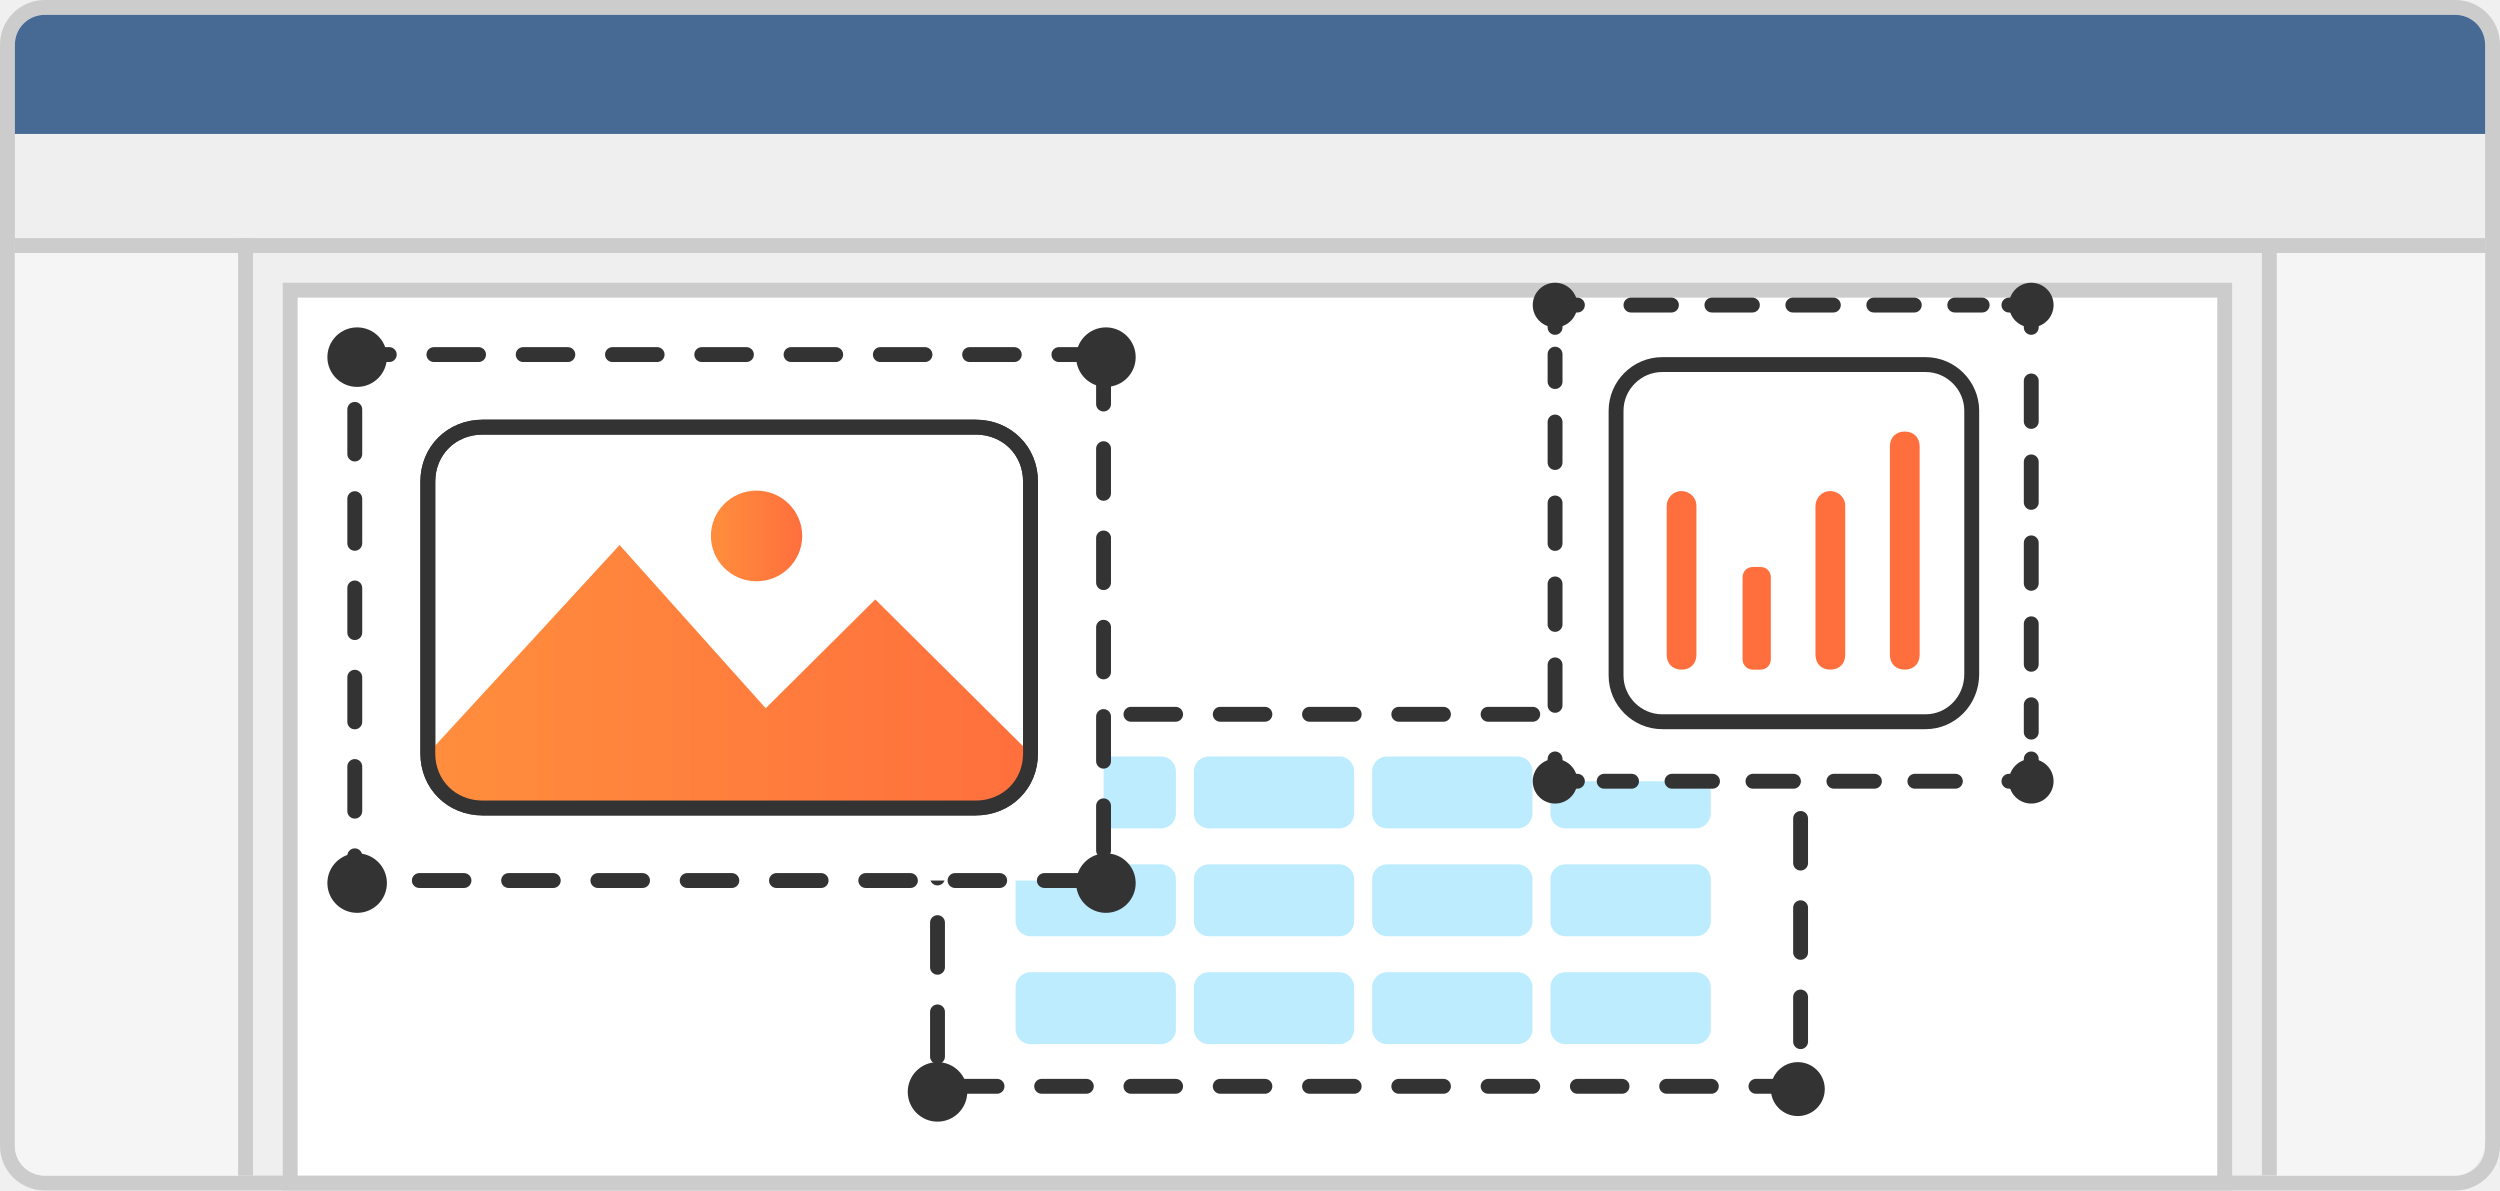
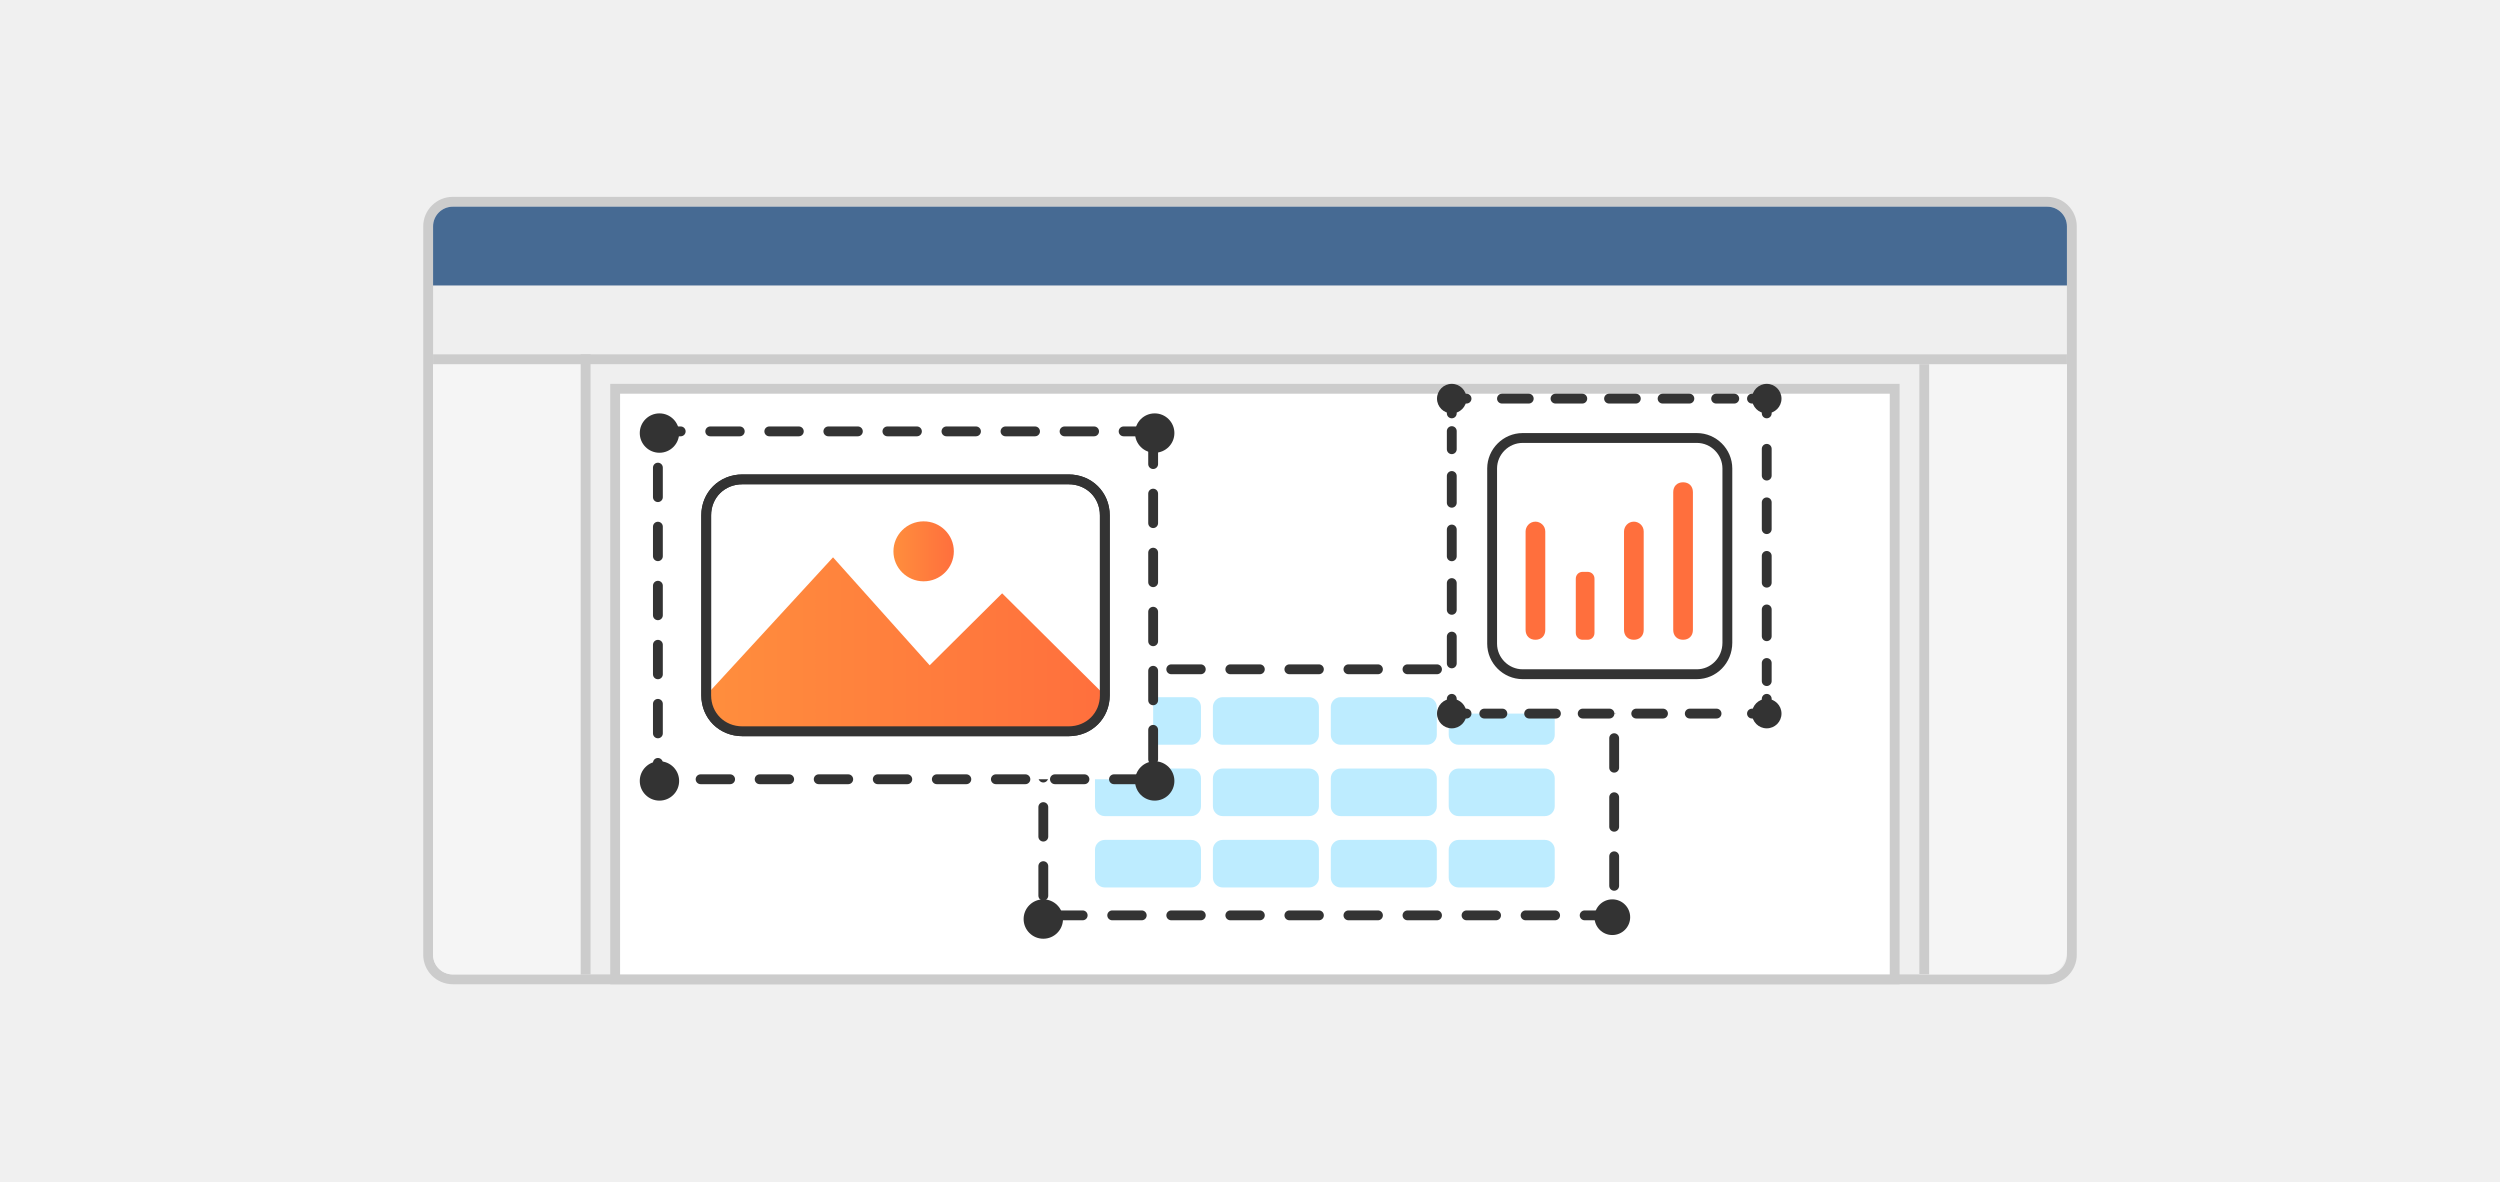
- <svg xmlns="http://www.w3.org/2000/svg" width="168" height="80" viewBox="0 0 168 80" fill="none">
-   <path d="M0.5 3C0.5 1.619 1.619 0.5 3 0.5H165C166.381 0.5 167.5 1.619 167.5 3V77C167.5 78.381 166.381 79.5 165 79.5H3C1.619 79.5 0.5 78.381 0.5 77V3Z" fill="#EFEFEF" stroke="#CCCCCC" />
-   <path d="M20 19.5H19.5V20V79V79.5H20H149H149.5V79V20V19.5H149H20Z" fill="white" stroke="#CCCCCC" />
-   <path d="M1 17H16V79H3C1.895 79 1 78.105 1 77V17Z" fill="#F5F5F5" />
-   <path d="M167 17H152V79H165.015C166.111 79 167 77.873 167 76.483V17Z" fill="#F5F5F5" />
-   <path d="M1 3C1 1.895 1.895 1 3 1H165C166.105 1 167 1.895 167 3V9H1V3Z" fill="#466A93" />
-   <path fill-rule="evenodd" clip-rule="evenodd" d="M167 17H1V16H167V17Z" fill="#CCCCCC" />
-   <path fill-rule="evenodd" clip-rule="evenodd" d="M17 16L17 79H16L16 16H17Z" fill="#CCCCCC" />
-   <path fill-rule="evenodd" clip-rule="evenodd" d="M153 17V79H152V17H153Z" fill="#CCCCCC" />
-   <path d="M121 48H63V73H121V48Z" fill="white" stroke="#333333" stroke-miterlimit="10" stroke-linecap="round" stroke-linejoin="round" stroke-dasharray="3 3" />
-   <path d="M63 50C64.105 50 65 49.105 65 48C65 46.895 64.105 46 63 46C61.895 46 61 46.895 61 48C61 49.105 61.895 50 63 50Z" fill="#333333" />
-   <path d="M120.812 49.625C121.814 49.625 122.625 48.813 122.625 47.812C122.625 46.812 121.814 46 120.812 46C119.811 46 119 46.812 119 47.812C119 48.813 119.811 49.625 120.812 49.625Z" fill="#333333" />
-   <path d="M63 75.375C64.105 75.375 65 74.48 65 73.375C65 72.27 64.105 71.375 63 71.375C61.895 71.375 61 72.27 61 73.375C61 74.48 61.895 75.375 63 75.375Z" fill="#333333" />
-   <path d="M120.812 75C121.814 75 122.625 74.189 122.625 73.188C122.625 72.186 121.814 71.375 120.812 71.375C119.811 71.375 119 72.186 119 73.188C119 74.189 119.811 75 120.812 75Z" fill="#333333" />
-   <path d="M112.354 68.354H71.392C69.337 68.354 67.767 66.662 67.767 64.729V56.392C67.767 54.337 69.458 52.767 71.392 52.767H112.354C114.408 52.767 115.979 54.458 115.979 56.392V64.729C115.979 66.662 114.287 68.354 112.354 68.354Z" fill="white" />
-   <path d="M78.021 50.833H69.25C68.698 50.833 68.25 51.281 68.25 51.833V54.667C68.25 55.219 68.698 55.667 69.25 55.667H78.021C78.574 55.667 79.021 55.219 79.021 54.667V51.833C79.021 51.281 78.574 50.833 78.021 50.833Z" fill="#BDECFF" />
-   <path d="M78.021 58.083H69.25C68.698 58.083 68.25 58.531 68.25 59.083V61.917C68.25 62.469 68.698 62.917 69.25 62.917H78.021C78.574 62.917 79.021 62.469 79.021 61.917V59.083C79.021 58.531 78.574 58.083 78.021 58.083Z" fill="#BDECFF" />
-   <path d="M78.021 65.333H69.25C68.698 65.333 68.25 65.781 68.25 66.333V69.167C68.25 69.719 68.698 70.167 69.25 70.167H78.021C78.574 70.167 79.021 69.719 79.021 69.167V66.333C79.021 65.781 78.574 65.333 78.021 65.333Z" fill="#BDECFF" />
-   <path d="M90.001 50.833H81.23C80.677 50.833 80.23 51.281 80.23 51.833V54.667C80.23 55.219 80.677 55.667 81.23 55.667H90.001C90.553 55.667 91.001 55.219 91.001 54.667V51.833C91.001 51.281 90.553 50.833 90.001 50.833Z" fill="#BDECFF" />
-   <path d="M90.001 58.083H81.23C80.677 58.083 80.23 58.531 80.23 59.083V61.917C80.23 62.469 80.677 62.917 81.23 62.917H90.001C90.553 62.917 91.001 62.469 91.001 61.917V59.083C91.001 58.531 90.553 58.083 90.001 58.083Z" fill="#BDECFF" />
-   <path d="M90.001 65.333H81.23C80.677 65.333 80.23 65.781 80.23 66.333V69.167C80.23 69.719 80.677 70.167 81.23 70.167H90.001C90.553 70.167 91.001 69.719 91.001 69.167V66.333C91.001 65.781 90.553 65.333 90.001 65.333Z" fill="#BDECFF" />
-   <path d="M101.981 50.833H93.21C92.657 50.833 92.21 51.281 92.21 51.833V54.667C92.21 55.219 92.657 55.667 93.21 55.667H101.981C102.533 55.667 102.981 55.219 102.981 54.667V51.833C102.981 51.281 102.533 50.833 101.981 50.833Z" fill="#BDECFF" />
-   <path d="M101.981 58.083H93.21C92.657 58.083 92.21 58.531 92.21 59.083V61.917C92.21 62.469 92.657 62.917 93.21 62.917H101.981C102.533 62.917 102.981 62.469 102.981 61.917V59.083C102.981 58.531 102.533 58.083 101.981 58.083Z" fill="#BDECFF" />
-   <path d="M101.981 65.333H93.21C92.657 65.333 92.21 65.781 92.21 66.333V69.167C92.21 69.719 92.657 70.167 93.21 70.167H101.981C102.533 70.167 102.981 69.719 102.981 69.167V66.333C102.981 65.781 102.533 65.333 101.981 65.333Z" fill="#BDECFF" />
-   <path d="M113.961 50.833H105.189C104.637 50.833 104.189 51.281 104.189 51.833V54.667C104.189 55.219 104.637 55.667 105.189 55.667H113.961C114.513 55.667 114.961 55.219 114.961 54.667V51.833C114.961 51.281 114.513 50.833 113.961 50.833Z" fill="#BDECFF" />
-   <path d="M113.961 58.083H105.189C104.637 58.083 104.189 58.531 104.189 59.083V61.917C104.189 62.469 104.637 62.917 105.189 62.917H113.961C114.513 62.917 114.961 62.469 114.961 61.917V59.083C114.961 58.531 114.513 58.083 113.961 58.083Z" fill="#BDECFF" />
-   <path d="M113.961 65.333H105.189C104.637 65.333 104.189 65.781 104.189 66.333V69.167C104.189 69.719 104.637 70.167 105.189 70.167H113.961C114.513 70.167 114.961 69.719 114.961 69.167V66.333C114.961 65.781 114.513 65.333 113.961 65.333Z" fill="#BDECFF" />
-   <path d="M74.159 23.828H23.841V59.172H74.159V23.828Z" fill="white" stroke="#333333" stroke-miterlimit="10" stroke-linecap="round" stroke-linejoin="round" stroke-dasharray="3 3" />
-   <path d="M65.568 28.703H32.432C30.346 28.703 28.75 30.288 28.75 32.359V50.641C28.75 52.712 30.346 54.297 32.432 54.297H65.568C67.654 54.297 69.25 52.712 69.25 50.641V32.359C69.25 30.288 67.654 28.703 65.568 28.703Z" fill="white" stroke="#333333" stroke-miterlimit="10" stroke-linecap="round" stroke-linejoin="round" />
-   <path d="M24 26C25.105 26 26 25.105 26 24C26 22.895 25.105 22 24 22C22.895 22 22 22.895 22 24C22 25.105 22.895 26 24 26Z" fill="#333333" />
-   <path d="M74.318 26C75.423 26 76.318 25.105 76.318 24C76.318 22.895 75.423 22 74.318 22C73.213 22 72.318 22.895 72.318 24C72.318 25.105 73.213 26 74.318 26Z" fill="#333333" />
-   <path d="M24 61.344C25.105 61.344 26 60.448 26 59.344C26 58.239 25.105 57.344 24 57.344C22.895 57.344 22 58.239 22 59.344C22 60.448 22.895 61.344 24 61.344Z" fill="#333333" />
-   <path d="M74.318 61.344C75.423 61.344 76.318 60.448 76.318 59.344C76.318 58.239 75.423 57.344 74.318 57.344C73.213 57.344 72.318 58.239 72.318 59.344C72.318 60.448 73.213 61.344 74.318 61.344Z" fill="#333333" />
-   <path d="M51.455 47.594L41.636 36.625L28.75 50.641C28.75 52.712 30.346 54.297 32.432 54.297H65.568C67.654 54.297 69.25 52.712 69.25 50.641L58.818 40.281L51.455 47.594Z" fill="url(#paint0_linear)" />
-   <path d="M50.841 39.062C52.535 39.062 53.909 37.698 53.909 36.016C53.909 34.333 52.535 32.969 50.841 32.969C49.146 32.969 47.773 34.333 47.773 36.016C47.773 37.698 49.146 39.062 50.841 39.062Z" fill="url(#paint1_linear)" />
-   <path d="M65.568 28.703H32.432C30.346 28.703 28.75 30.288 28.75 32.359V50.641C28.75 52.712 30.346 54.297 32.432 54.297H65.568C67.654 54.297 69.25 52.712 69.25 50.641V32.359C69.25 30.288 67.654 28.703 65.568 28.703Z" stroke="#333333" stroke-miterlimit="10" stroke-linecap="round" stroke-linejoin="round" />
-   <path d="M136.5 20.5H104.5V52.5H136.5V20.5Z" fill="white" />
-   <path d="M136.5 51V52.5H135" stroke="#333333" stroke-linecap="round" stroke-linejoin="round" />
-   <path d="M131.4 52.5H107.8" stroke="#333333" stroke-linecap="round" stroke-linejoin="round" stroke-dasharray="2.72 2.72" />
-   <path d="M106 52.5H104.5V51" stroke="#333333" stroke-linecap="round" stroke-linejoin="round" />
-   <path d="M104.5 47.4V23.8" stroke="#333333" stroke-linecap="round" stroke-linejoin="round" stroke-dasharray="2.72 2.72" />
-   <path d="M104.5 22V20.5H106" stroke="#333333" stroke-linecap="round" stroke-linejoin="round" />
-   <path d="M109.6 20.5H133.2" stroke="#333333" stroke-linecap="round" stroke-linejoin="round" stroke-dasharray="2.72 2.72" />
-   <path d="M135 20.5H136.5V22" stroke="#333333" stroke-linecap="round" stroke-linejoin="round" />
-   <path d="M136.5 25.6V49.2" stroke="#333333" stroke-linecap="round" stroke-linejoin="round" stroke-dasharray="2.72 2.72" />
-   <path d="M129.4 48.5H111.7C110 48.5 108.6 47.1 108.6 45.4V27.6C108.6 25.9 110 24.5 111.7 24.5H129.4C131.1 24.5 132.5 25.9 132.5 27.6V45.3C132.5 47.1 131.1 48.5 129.4 48.5Z" fill="white" stroke="#333333" stroke-miterlimit="10" stroke-linecap="round" stroke-linejoin="round" />
-   <path d="M104.5 22C105.328 22 106 21.328 106 20.5C106 19.672 105.328 19 104.5 19C103.672 19 103 19.672 103 20.5C103 21.328 103.672 22 104.5 22Z" fill="#333333" />
-   <path d="M136.5 22C137.328 22 138 21.328 138 20.5C138 19.672 137.328 19 136.5 19C135.672 19 135 19.672 135 20.5C135 21.328 135.672 22 136.5 22Z" fill="#333333" />
-   <path d="M104.5 54C105.328 54 106 53.328 106 52.5C106 51.672 105.328 51 104.5 51C103.672 51 103 51.672 103 52.5C103 53.328 103.672 54 104.5 54Z" fill="#333333" />
-   <path d="M136.5 54C137.328 54 138 53.328 138 52.5C138 51.672 137.328 51 136.5 51C135.672 51 135 51.672 135 52.5C135 53.328 135.672 54 136.5 54Z" fill="#333333" />
-   <path d="M113 45C112.4 45 112 44.6 112 44V34C112 33.5 112.4 33 113 33C113.5 33 114 33.4 114 34V44C114 44.6 113.6 45 113 45Z" fill="#FF6F3D" />
-   <path d="M118.3 45H117.8C117.4 45 117.1 44.7 117.1 44.3V38.8C117.1 38.4 117.4 38.1 117.8 38.1H118.3C118.7 38.1 119 38.4 119 38.8V44.3C119 44.7 118.7 45 118.3 45Z" fill="#FF6F3D" />
-   <path d="M123 45C122.4 45 122 44.6 122 44V34C122 33.5 122.4 33 123 33C123.5 33 124 33.4 124 34V44C124 44.6 123.6 45 123 45Z" fill="#FF6F3D" />
-   <path d="M128 45C127.4 45 127 44.6 127 44V30C127 29.4 127.4 29 128 29C128.6 29 129 29.4 129 30V44C129 44.6 128.6 45 128 45Z" fill="#FF6F3D" />
+ <svg xmlns="http://www.w3.org/2000/svg" width="254" height="120" viewBox="0 0 254 120" fill="none">
+   <path d="M46 20.5H208C209.381 20.5 210.5 21.619 210.5 23V97C210.5 98.381 209.381 99.5 208 99.5H46C44.619 99.5 43.5 98.381 43.5 97V23C43.5 21.619 44.619 20.5 46 20.5Z" fill="#EFEFEF" stroke="#CCCCCC" />
+   <path d="M63 39.5H62.5V40V99V99.5H63H192H192.5V99V40V39.5H192H63Z" fill="white" stroke="#CCCCCC" />
+   <path d="M44 37H59V99H46C44.895 99 44 98.105 44 97V37Z" fill="#F5F5F5" />
+   <path d="M210 37H195V99H208.015C209.111 99 210 97.873 210 96.483V37Z" fill="#F5F5F5" />
+   <path d="M44 23C44 21.895 44.895 21 46 21H208C209.105 21 210 21.895 210 23V29H44V23Z" fill="#466A93" />
+   <path fill-rule="evenodd" clip-rule="evenodd" d="M210 37H44V36H210V37Z" fill="#CCCCCC" />
+   <path fill-rule="evenodd" clip-rule="evenodd" d="M60 36L60 99H59L59 36H60Z" fill="#CCCCCC" />
+   <path fill-rule="evenodd" clip-rule="evenodd" d="M196 37V99H195V37H196Z" fill="#CCCCCC" />
+   <path d="M164 68H106V93H164V68Z" fill="white" stroke="#333333" stroke-miterlimit="10" stroke-linecap="round" stroke-linejoin="round" stroke-dasharray="3 3" />
+   <path d="M106 70C107.105 70 108 69.105 108 68C108 66.895 107.105 66 106 66C104.895 66 104 66.895 104 68C104 69.105 104.895 70 106 70Z" fill="#333333" />
+   <path d="M163.812 69.625C164.814 69.625 165.625 68.814 165.625 67.812C165.625 66.811 164.814 66 163.812 66C162.811 66 162 66.811 162 67.812C162 68.814 162.811 69.625 163.812 69.625Z" fill="#333333" />
+   <path d="M106 95.375C107.105 95.375 108 94.48 108 93.375C108 92.27 107.105 91.375 106 91.375C104.895 91.375 104 92.27 104 93.375C104 94.48 104.895 95.375 106 95.375Z" fill="#333333" />
+   <path d="M163.812 95C164.814 95 165.625 94.189 165.625 93.188C165.625 92.186 164.814 91.375 163.812 91.375C162.811 91.375 162 92.186 162 93.188C162 94.189 162.811 95 163.812 95Z" fill="#333333" />
+   <path d="M155.355 88.354H114.393C112.338 88.354 110.768 86.662 110.768 84.729V76.392C110.768 74.338 112.459 72.767 114.393 72.767H155.355C157.409 72.767 158.98 74.458 158.98 76.392V84.729C158.98 86.662 157.288 88.354 155.355 88.354Z" fill="white" />
+   <path d="M121.021 70.833H112.25C111.698 70.833 111.25 71.281 111.25 71.833V74.667C111.25 75.219 111.698 75.667 112.25 75.667H121.021C121.574 75.667 122.021 75.219 122.021 74.667V71.833C122.021 71.281 121.574 70.833 121.021 70.833Z" fill="#BDECFF" />
+   <path d="M121.021 78.083H112.25C111.698 78.083 111.25 78.531 111.25 79.083V81.917C111.25 82.469 111.698 82.917 112.25 82.917H121.021C121.574 82.917 122.021 82.469 122.021 81.917V79.083C122.021 78.531 121.574 78.083 121.021 78.083Z" fill="#BDECFF" />
+   <path d="M121.021 85.333H112.25C111.698 85.333 111.25 85.781 111.25 86.333V89.167C111.25 89.719 111.698 90.167 112.25 90.167H121.021C121.574 90.167 122.021 89.719 122.021 89.167V86.333C122.021 85.781 121.574 85.333 121.021 85.333Z" fill="#BDECFF" />
+   <path d="M133.002 70.833H124.23C123.678 70.833 123.23 71.281 123.23 71.833V74.667C123.23 75.219 123.678 75.667 124.23 75.667H133.002C133.554 75.667 134.002 75.219 134.002 74.667V71.833C134.002 71.281 133.554 70.833 133.002 70.833Z" fill="#BDECFF" />
+   <path d="M133.002 78.083H124.23C123.678 78.083 123.23 78.531 123.23 79.083V81.917C123.23 82.469 123.678 82.917 124.23 82.917H133.002C133.554 82.917 134.002 82.469 134.002 81.917V79.083C134.002 78.531 133.554 78.083 133.002 78.083Z" fill="#BDECFF" />
+   <path d="M133.002 85.333H124.23C123.678 85.333 123.23 85.781 123.23 86.333V89.167C123.23 89.719 123.678 90.167 124.23 90.167H133.002C133.554 90.167 134.002 89.719 134.002 89.167V86.333C134.002 85.781 133.554 85.333 133.002 85.333Z" fill="#BDECFF" />
+   <path d="M144.98 70.833H136.209C135.657 70.833 135.209 71.281 135.209 71.833V74.667C135.209 75.219 135.657 75.667 136.209 75.667H144.98C145.533 75.667 145.98 75.219 145.98 74.667V71.833C145.98 71.281 145.533 70.833 144.98 70.833Z" fill="#BDECFF" />
+   <path d="M144.98 78.083H136.209C135.657 78.083 135.209 78.531 135.209 79.083V81.917C135.209 82.469 135.657 82.917 136.209 82.917H144.98C145.533 82.917 145.98 82.469 145.98 81.917V79.083C145.98 78.531 145.533 78.083 144.98 78.083Z" fill="#BDECFF" />
+   <path d="M144.98 85.333H136.209C135.657 85.333 135.209 85.781 135.209 86.333V89.167C135.209 89.719 135.657 90.167 136.209 90.167H144.98C145.533 90.167 145.98 89.719 145.98 89.167V86.333C145.98 85.781 145.533 85.333 144.98 85.333Z" fill="#BDECFF" />
+   <path d="M156.961 70.833H148.189C147.637 70.833 147.189 71.281 147.189 71.833V74.667C147.189 75.219 147.637 75.667 148.189 75.667H156.961C157.513 75.667 157.961 75.219 157.961 74.667V71.833C157.961 71.281 157.513 70.833 156.961 70.833Z" fill="#BDECFF" />
+   <path d="M156.961 78.083H148.189C147.637 78.083 147.189 78.531 147.189 79.083V81.917C147.189 82.469 147.637 82.917 148.189 82.917H156.961C157.513 82.917 157.961 82.469 157.961 81.917V79.083C157.961 78.531 157.513 78.083 156.961 78.083Z" fill="#BDECFF" />
+   <path d="M156.961 85.333H148.189C147.637 85.333 147.189 85.781 147.189 86.333V89.167C147.189 89.719 147.637 90.167 148.189 90.167H156.961C157.513 90.167 157.961 89.719 157.961 89.167V86.333C157.961 85.781 157.513 85.333 156.961 85.333Z" fill="#BDECFF" />
+   <path d="M117.16 43.828H66.842V79.172H117.16V43.828Z" fill="white" stroke="#333333" stroke-miterlimit="10" stroke-linecap="round" stroke-linejoin="round" stroke-dasharray="3 3" />
+   <path d="M108.568 48.703H75.432C73.346 48.703 71.75 50.288 71.75 52.359V70.641C71.75 72.713 73.346 74.297 75.432 74.297H108.568C110.655 74.297 112.25 72.713 112.25 70.641V52.359C112.25 50.288 110.655 48.703 108.568 48.703Z" fill="white" stroke="#333333" stroke-miterlimit="10" stroke-linecap="round" stroke-linejoin="round" />
+   <path d="M67 46C68.105 46 69 45.105 69 44C69 42.895 68.105 42 67 42C65.895 42 65 42.895 65 44C65 45.105 65.895 46 67 46Z" fill="#333333" />
+   <path d="M117.318 46C118.423 46 119.318 45.105 119.318 44C119.318 42.895 118.423 42 117.318 42C116.214 42 115.318 42.895 115.318 44C115.318 45.105 116.214 46 117.318 46Z" fill="#333333" />
+   <path d="M67 81.344C68.105 81.344 69 80.448 69 79.344C69 78.239 68.105 77.344 67 77.344C65.895 77.344 65 78.239 65 79.344C65 80.448 65.895 81.344 67 81.344Z" fill="#333333" />
+   <path d="M117.318 81.344C118.423 81.344 119.318 80.448 119.318 79.344C119.318 78.239 118.423 77.344 117.318 77.344C116.214 77.344 115.318 78.239 115.318 79.344C115.318 80.448 116.214 81.344 117.318 81.344Z" fill="#333333" />
+   <path d="M94.454 67.594L84.636 56.625L71.75 70.641C71.75 72.713 73.346 74.297 75.432 74.297H108.568C110.655 74.297 112.25 72.713 112.25 70.641L101.818 60.281L94.454 67.594Z" fill="url(#paint0_linear_126_4066)" />
+   <path d="M93.842 59.062C95.536 59.062 96.91 57.698 96.91 56.016C96.91 54.333 95.536 52.969 93.842 52.969C92.147 52.969 90.773 54.333 90.773 56.016C90.773 57.698 92.147 59.062 93.842 59.062Z" fill="url(#paint1_linear_126_4066)" />
+   <path d="M108.568 48.703H75.432C73.346 48.703 71.75 50.288 71.75 52.359V70.641C71.75 72.713 73.346 74.297 75.432 74.297H108.568C110.655 74.297 112.25 72.713 112.25 70.641V52.359C112.25 50.288 110.655 48.703 108.568 48.703Z" stroke="#333333" stroke-miterlimit="10" stroke-linecap="round" stroke-linejoin="round" />
+   <path d="M179.5 40.5H147.5V72.5H179.5V40.5Z" fill="white" />
+   <path d="M179.5 71V72.5H178" stroke="#333333" stroke-linecap="round" stroke-linejoin="round" />
+   <path d="M174.401 72.5H150.801" stroke="#333333" stroke-linecap="round" stroke-linejoin="round" stroke-dasharray="2.72 2.72" />
+   <path d="M149 72.5H147.5V71" stroke="#333333" stroke-linecap="round" stroke-linejoin="round" />
+   <path d="M147.5 67.4V43.8" stroke="#333333" stroke-linecap="round" stroke-linejoin="round" stroke-dasharray="2.72 2.72" />
+   <path d="M147.5 42V40.5H149" stroke="#333333" stroke-linecap="round" stroke-linejoin="round" />
+   <path d="M152.6 40.5H176.2" stroke="#333333" stroke-linecap="round" stroke-linejoin="round" stroke-dasharray="2.72 2.72" />
+   <path d="M178 40.5H179.5V42" stroke="#333333" stroke-linecap="round" stroke-linejoin="round" />
+   <path d="M179.5 45.6V69.2" stroke="#333333" stroke-linecap="round" stroke-linejoin="round" stroke-dasharray="2.72 2.72" />
+   <path d="M172.4 68.5H154.7C153 68.5 151.6 67.1 151.6 65.4V47.6C151.6 45.9 153 44.5 154.7 44.5H172.4C174.1 44.5 175.5 45.9 175.5 47.6V65.3C175.5 67.1 174.1 68.5 172.4 68.5Z" fill="white" stroke="#333333" stroke-miterlimit="10" stroke-linecap="round" stroke-linejoin="round" />
+   <path d="M147.5 42C148.328 42 149 41.328 149 40.5C149 39.672 148.328 39 147.5 39C146.672 39 146 39.672 146 40.5C146 41.328 146.672 42 147.5 42Z" fill="#333333" />
+   <path d="M179.5 42C180.328 42 181 41.328 181 40.5C181 39.672 180.328 39 179.5 39C178.672 39 178 39.672 178 40.5C178 41.328 178.672 42 179.5 42Z" fill="#333333" />
+   <path d="M147.5 74C148.328 74 149 73.328 149 72.5C149 71.672 148.328 71 147.5 71C146.672 71 146 71.672 146 72.5C146 73.328 146.672 74 147.5 74Z" fill="#333333" />
+   <path d="M179.5 74C180.328 74 181 73.328 181 72.5C181 71.672 180.328 71 179.5 71C178.672 71 178 71.672 178 72.5C178 73.328 178.672 74 179.5 74Z" fill="#333333" />
+   <path d="M156 65C155.4 65 155 64.6 155 64V54C155 53.5 155.4 53 156 53C156.5 53 157 53.4 157 54V64C157 64.6 156.6 65 156 65Z" fill="#FF6F3D" />
+   <path d="M161.3 65H160.8C160.4 65 160.1 64.7 160.1 64.3V58.8C160.1 58.4 160.4 58.1 160.8 58.1H161.3C161.7 58.1 162 58.4 162 58.8V64.3C162 64.7 161.7 65 161.3 65Z" fill="#FF6F3D" />
+   <path d="M166 65C165.4 65 165 64.6 165 64V54C165 53.5 165.4 53 166 53C166.5 53 167 53.4 167 54V64C167 64.6 166.6 65 166 65Z" fill="#FF6F3D" />
+   <path d="M171 65C170.4 65 170 64.6 170 64V50C170 49.4 170.4 49 171 49C171.6 49 172 49.4 172 50V64C172 64.6 171.6 65 171 65Z" fill="#FF6F3D" />
  <defs>
-     <linearGradient id="paint0_linear" x1="28.75" y1="45.461" x2="69.25" y2="45.461" gradientUnits="userSpaceOnUse">
+     <linearGradient id="paint0_linear_126_4066" x1="71.75" y1="65.461" x2="112.25" y2="65.461" gradientUnits="userSpaceOnUse">
      <stop stop-color="#FF8E3D" />
      <stop offset="1" stop-color="#FF6F3D" />
    </linearGradient>
-     <linearGradient id="paint1_linear" x1="47.773" y1="36.016" x2="53.909" y2="36.016" gradientUnits="userSpaceOnUse">
+     <linearGradient id="paint1_linear_126_4066" x1="90.773" y1="56.016" x2="96.91" y2="56.016" gradientUnits="userSpaceOnUse">
      <stop stop-color="#FF8E3D" />
      <stop offset="1" stop-color="#FF6F3D" />
    </linearGradient>
  </defs>
</svg>
